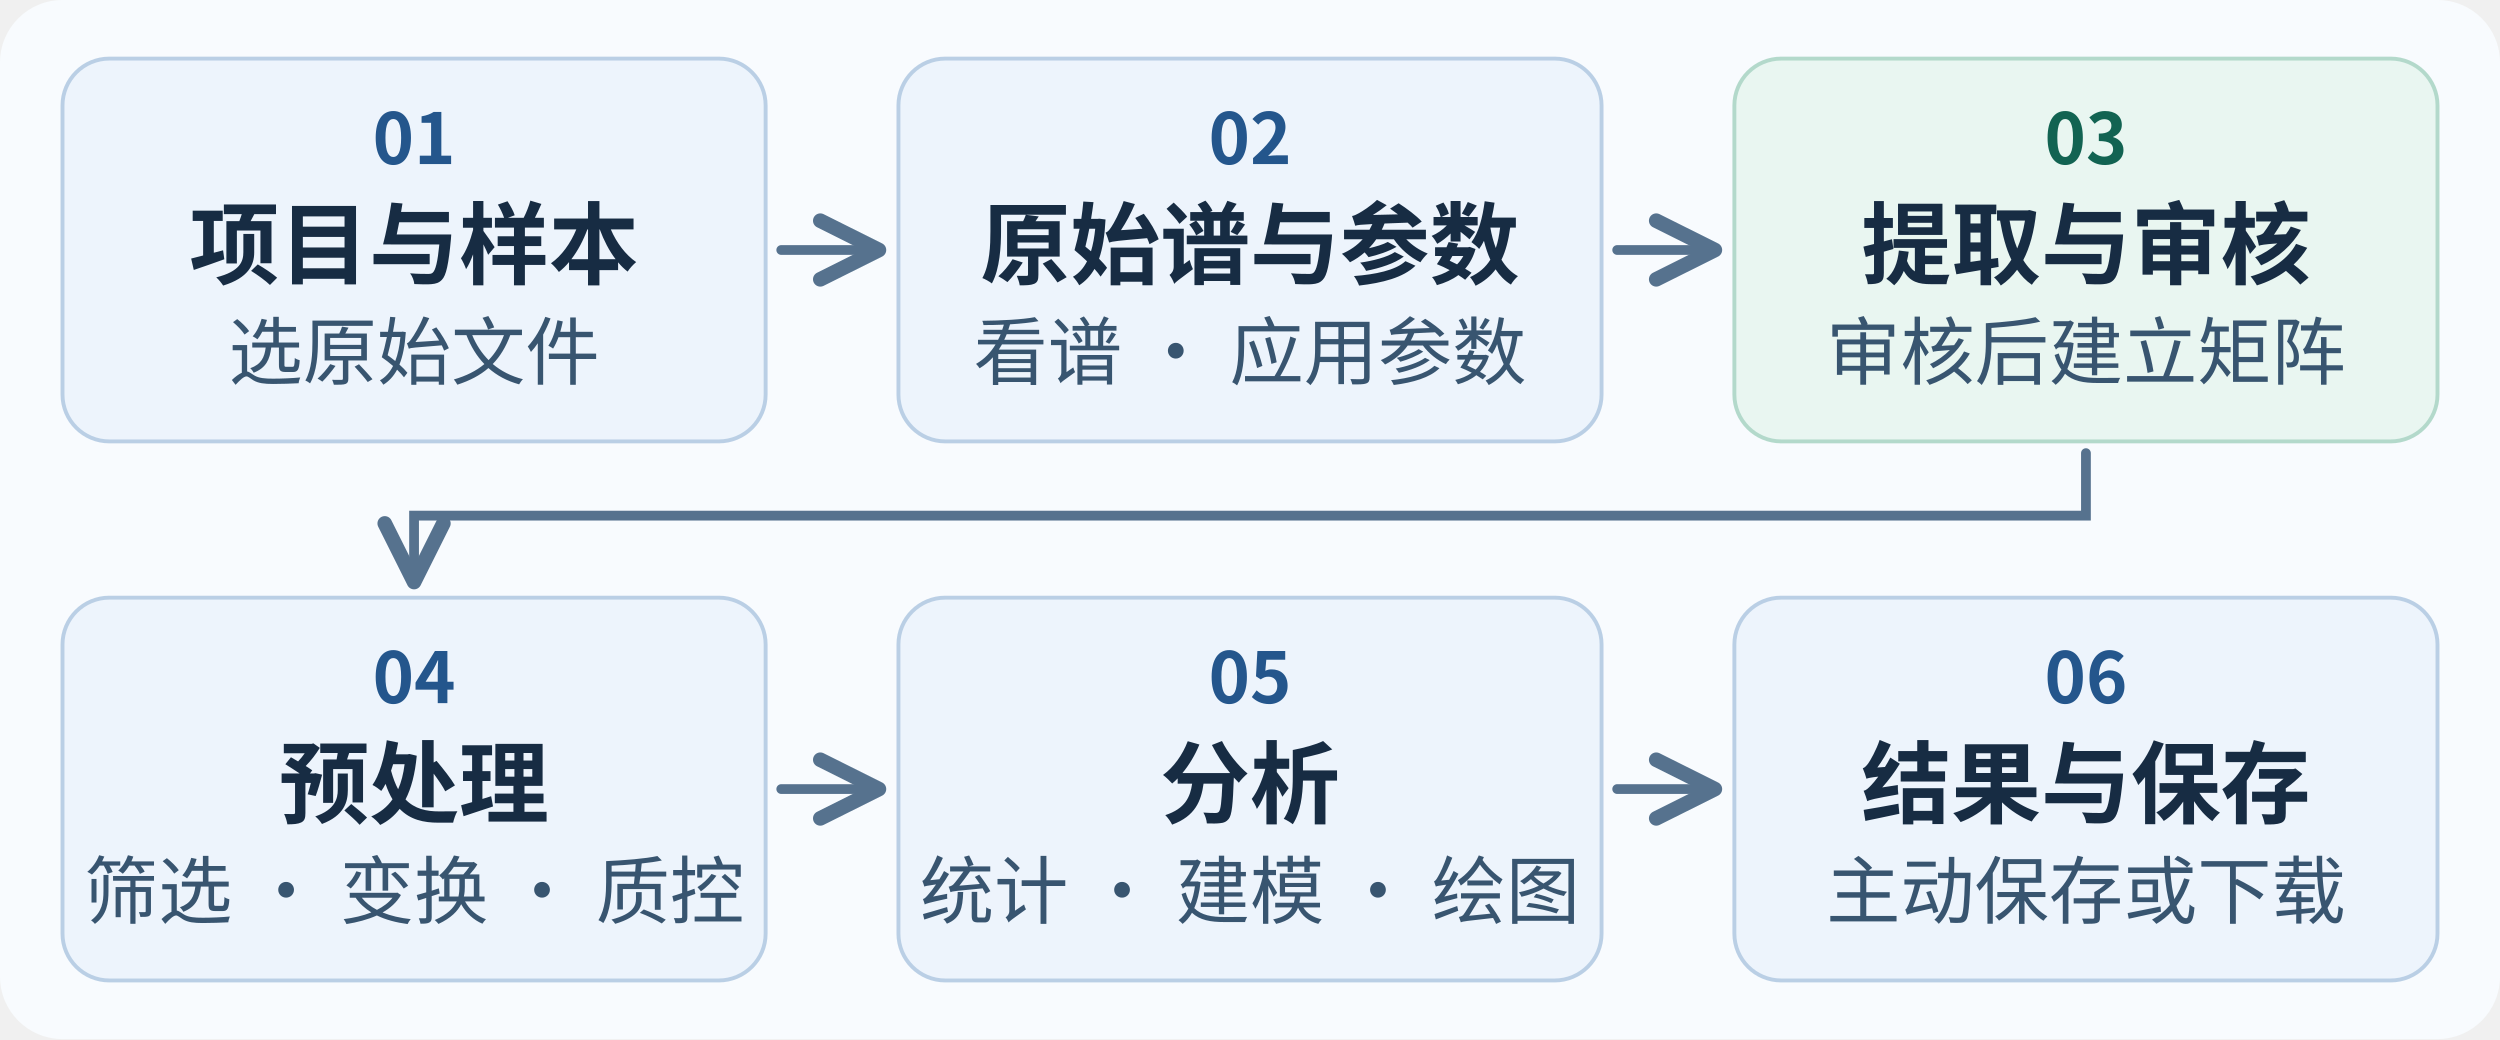
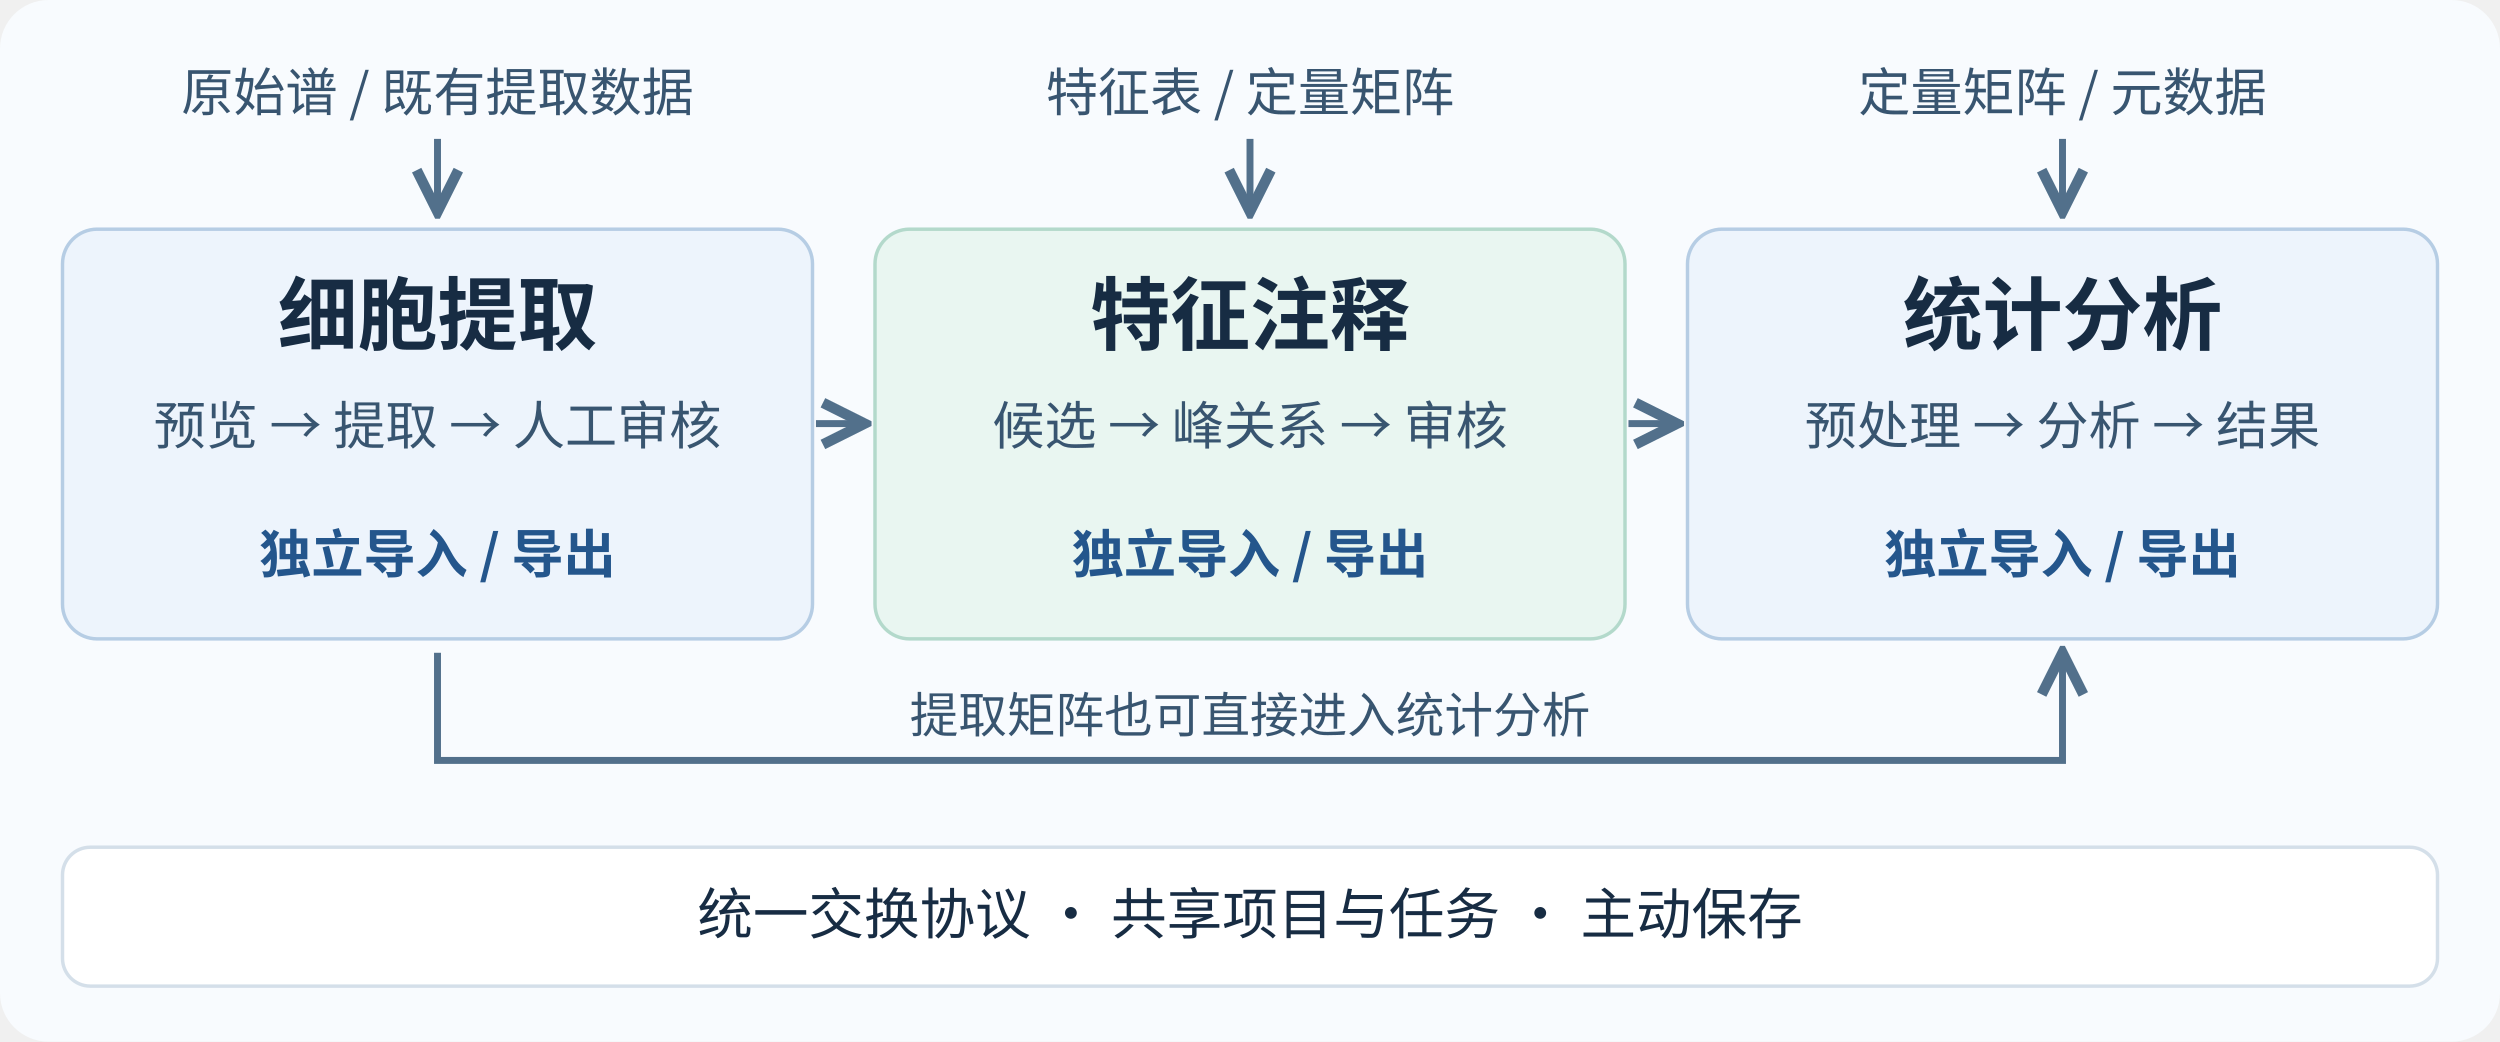
- <svg xmlns="http://www.w3.org/2000/svg" width="640" height="266" viewBox="0 0 640 266" role="img" aria-labelledby="title description">
+ <svg xmlns="http://www.w3.org/2000/svg" width="720" height="300" viewBox="0 0 720 300" role="img" aria-labelledby="title description">
  <defs>
    <marker id="arrow" markerWidth="8" markerHeight="8" refX="7" refY="4" orient="auto">
-       <path d="M1 1 L7 4 L1 7" fill="none" stroke="#56728e" stroke-width="1.5" stroke-linecap="round" stroke-linejoin="round" />
+       <path d="M1 1 L7 4 L1 7" fill="none" stroke="#52708b" stroke-width="1.5" />
    </marker>
  </defs>
-   <rect x="0" y="0" width="640" height="266" rx="16" fill="#f8fbfe" stroke="none" />
-   <g font-family="Noto Sans CJK SC, Microsoft YaHei, PingFang SC, sans-serif">
-     <rect x="16" y="15" width="180" height="98" rx="12" fill="#edf4fc" stroke="#bacfe5" />
-     <text x="106" y="42" font-size="18" font-weight="700" fill="#24568c" text-anchor="middle">01</text>
-     <text x="106" y="71" font-size="23" font-weight="700" fill="#172c43" text-anchor="middle">项目与样本</text>
-     <text x="106" y="97" font-size="19" font-weight="400" fill="#385570" text-anchor="middle">选原始文件</text>
-     <path d="M200 64 H225" fill="none" stroke="#56728e" stroke-width="2.5" stroke-linecap="round" marker-end="url(#arrow)" />
-     <rect x="230" y="15" width="180" height="98" rx="12" fill="#edf4fc" stroke="#bacfe5" />
-     <text x="320" y="42" font-size="18" font-weight="700" fill="#24568c" text-anchor="middle">02</text>
-     <text x="320" y="71" font-size="23" font-weight="700" fill="#172c43" text-anchor="middle">原始谱与参数</text>
-     <text x="320" y="97" font-size="19" font-weight="400" fill="#385570" text-anchor="middle">看谱 · 应用参数</text>
-     <path d="M414 64 H439" fill="none" stroke="#56728e" stroke-width="2.5" stroke-linecap="round" marker-end="url(#arrow)" />
-     <rect x="444" y="15" width="180" height="98" rx="12" fill="#e9f6f1" stroke="#b3d9cb" />
-     <text x="534" y="42" font-size="18" font-weight="700" fill="#126352" text-anchor="middle">03</text>
-     <text x="534" y="71" font-size="23" font-weight="700" fill="#172c43" text-anchor="middle">提取与审核</text>
-     <text x="534" y="97" font-size="19" font-weight="400" fill="#385570" text-anchor="middle">审核后建立矩阵</text>
-     <rect x="16" y="153" width="180" height="98" rx="12" fill="#edf4fc" stroke="#bacfe5" />
-     <text x="106" y="180" font-size="18" font-weight="700" fill="#24568c" text-anchor="middle">04</text>
-     <text x="106" y="209" font-size="23" font-weight="700" fill="#172c43" text-anchor="middle">预处理</text>
-     <text x="106" y="235" font-size="19" font-weight="400" fill="#385570" text-anchor="middle">筛选 · 变换 · 质控</text>
-     <path d="M200 202 H225" fill="none" stroke="#56728e" stroke-width="2.5" stroke-linecap="round" marker-end="url(#arrow)" />
-     <rect x="230" y="153" width="180" height="98" rx="12" fill="#edf4fc" stroke="#bacfe5" />
-     <text x="320" y="180" font-size="18" font-weight="700" fill="#24568c" text-anchor="middle">05</text>
-     <text x="320" y="209" font-size="23" font-weight="700" fill="#172c43" text-anchor="middle">分析</text>
-     <text x="320" y="235" font-size="19" font-weight="400" fill="#385570" text-anchor="middle">统计 · 建模 · 绘图</text>
-     <path d="M414 202 H439" fill="none" stroke="#56728e" stroke-width="2.5" stroke-linecap="round" marker-end="url(#arrow)" />
-     <rect x="444" y="153" width="180" height="98" rx="12" fill="#edf4fc" stroke="#bacfe5" />
-     <text x="534" y="180" font-size="18" font-weight="700" fill="#24568c" text-anchor="middle">06</text>
-     <text x="534" y="209" font-size="23" font-weight="700" fill="#172c43" text-anchor="middle">结果与保存</text>
-     <text x="534" y="235" font-size="19" font-weight="400" fill="#385570" text-anchor="middle">主动保存或下载</text>
-     <path d="M534 116 V132 H106 V149" fill="none" stroke="#56728e" stroke-width="2.5" stroke-linecap="round" marker-end="url(#arrow)" />
+   <rect width="720" height="300" rx="14" fill="#f8fbfe" />
+   <g font-family="Noto Sans CJK SC, Microsoft YaHei, sans-serif" text-anchor="middle">
+     <g fill="#385570" font-size="15">
+       <text x="126" y="32">原始谱 / 既有提取数据</text>
+       <text x="360" y="32">特征表 / 定量矩阵</text>
+       <text x="594" y="32">定量矩阵 / 元数据</text>
+     </g>
+     <g stroke="#52708b" stroke-width="2" marker-end="url(#arrow)">
+       <path d="M126 40 V61" />
+       <path d="M360 40 V61" />
+       <path d="M594 40 V61" />
+     </g>
+     <rect x="18" y="66" width="216" height="118" rx="10" fill="#edf4fc" stroke="#b6cde4" />
+     <rect x="252" y="66" width="216" height="118" rx="10" fill="#e9f6f1" stroke="#b3d9cb" />
+     <rect x="486" y="66" width="216" height="118" rx="10" fill="#edf4fc" stroke="#b6cde4" />
+     <g font-size="23" font-weight="700" fill="#172c43">
+       <text x="126" y="99">细胞提取</text>
+       <text x="360" y="99">特征注释</text>
+       <text x="594" y="99">统计分析</text>
+     </g>
+     <g font-size="15" fill="#385570">
+       <text x="126" y="128">预览 → 提取 → 人工审核</text>
+       <text x="360" y="128">候选 → 峰关系 → 审核</text>
+       <text x="594" y="128">预处理 → 分析 → 结果</text>
+     </g>
+     <g font-size="15" font-weight="700" fill="#24568c">
+       <text x="126" y="165">独立导入 / 导出</text>
+       <text x="360" y="165">独立导入 / 导出</text>
+       <text x="594" y="165">独立导入 / 导出</text>
+     </g>
+     <g fill="none" stroke="#52708b" stroke-width="2" marker-end="url(#arrow)">
+       <path d="M235 122 H249" />
+       <path d="M469 122 H483" />
+       <path d="M126 188 V219 H594 V188" />
+     </g>
+     <text x="360" y="211" font-size="14" fill="#385570">提取矩阵也可直接进入统计分析</text>
+     <rect x="18" y="244" width="684" height="40" rx="8" fill="#fff" stroke="#d4dfe9" />
+     <text x="360" y="269" font-size="16" fill="#172c43">统一交换协议 · 共享项目与任务 · 主动保存</text>
  </g>
</svg>
